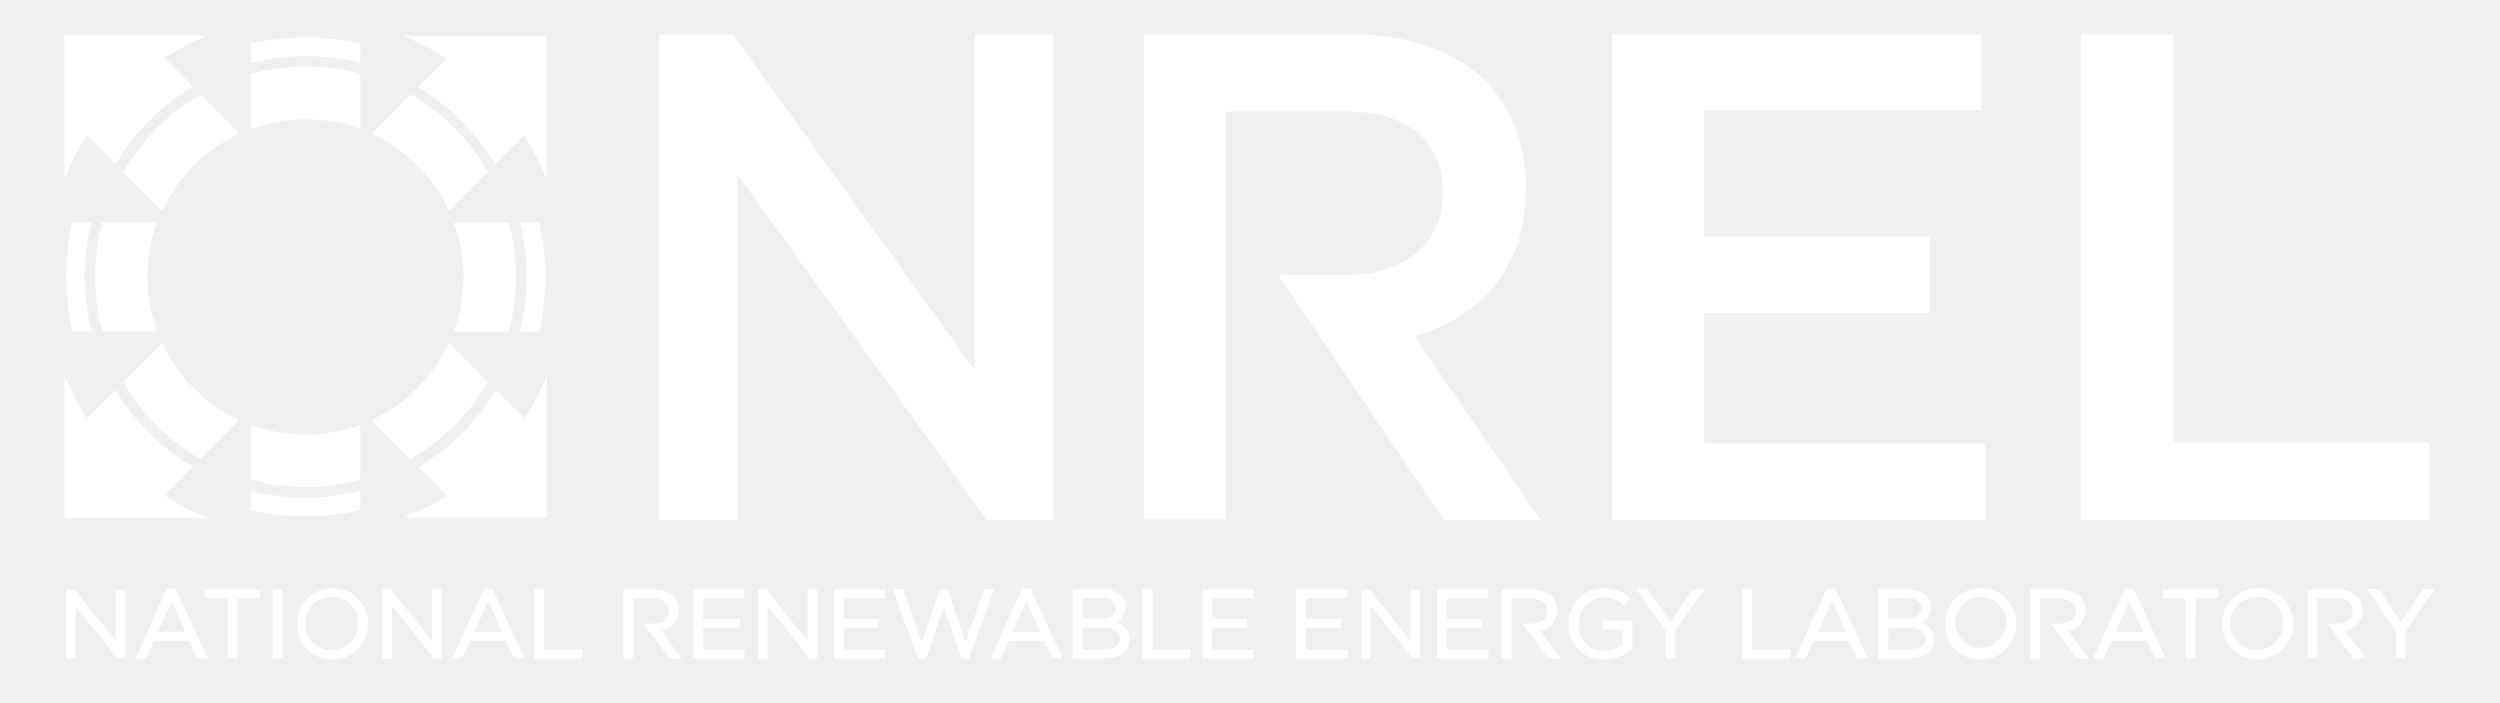
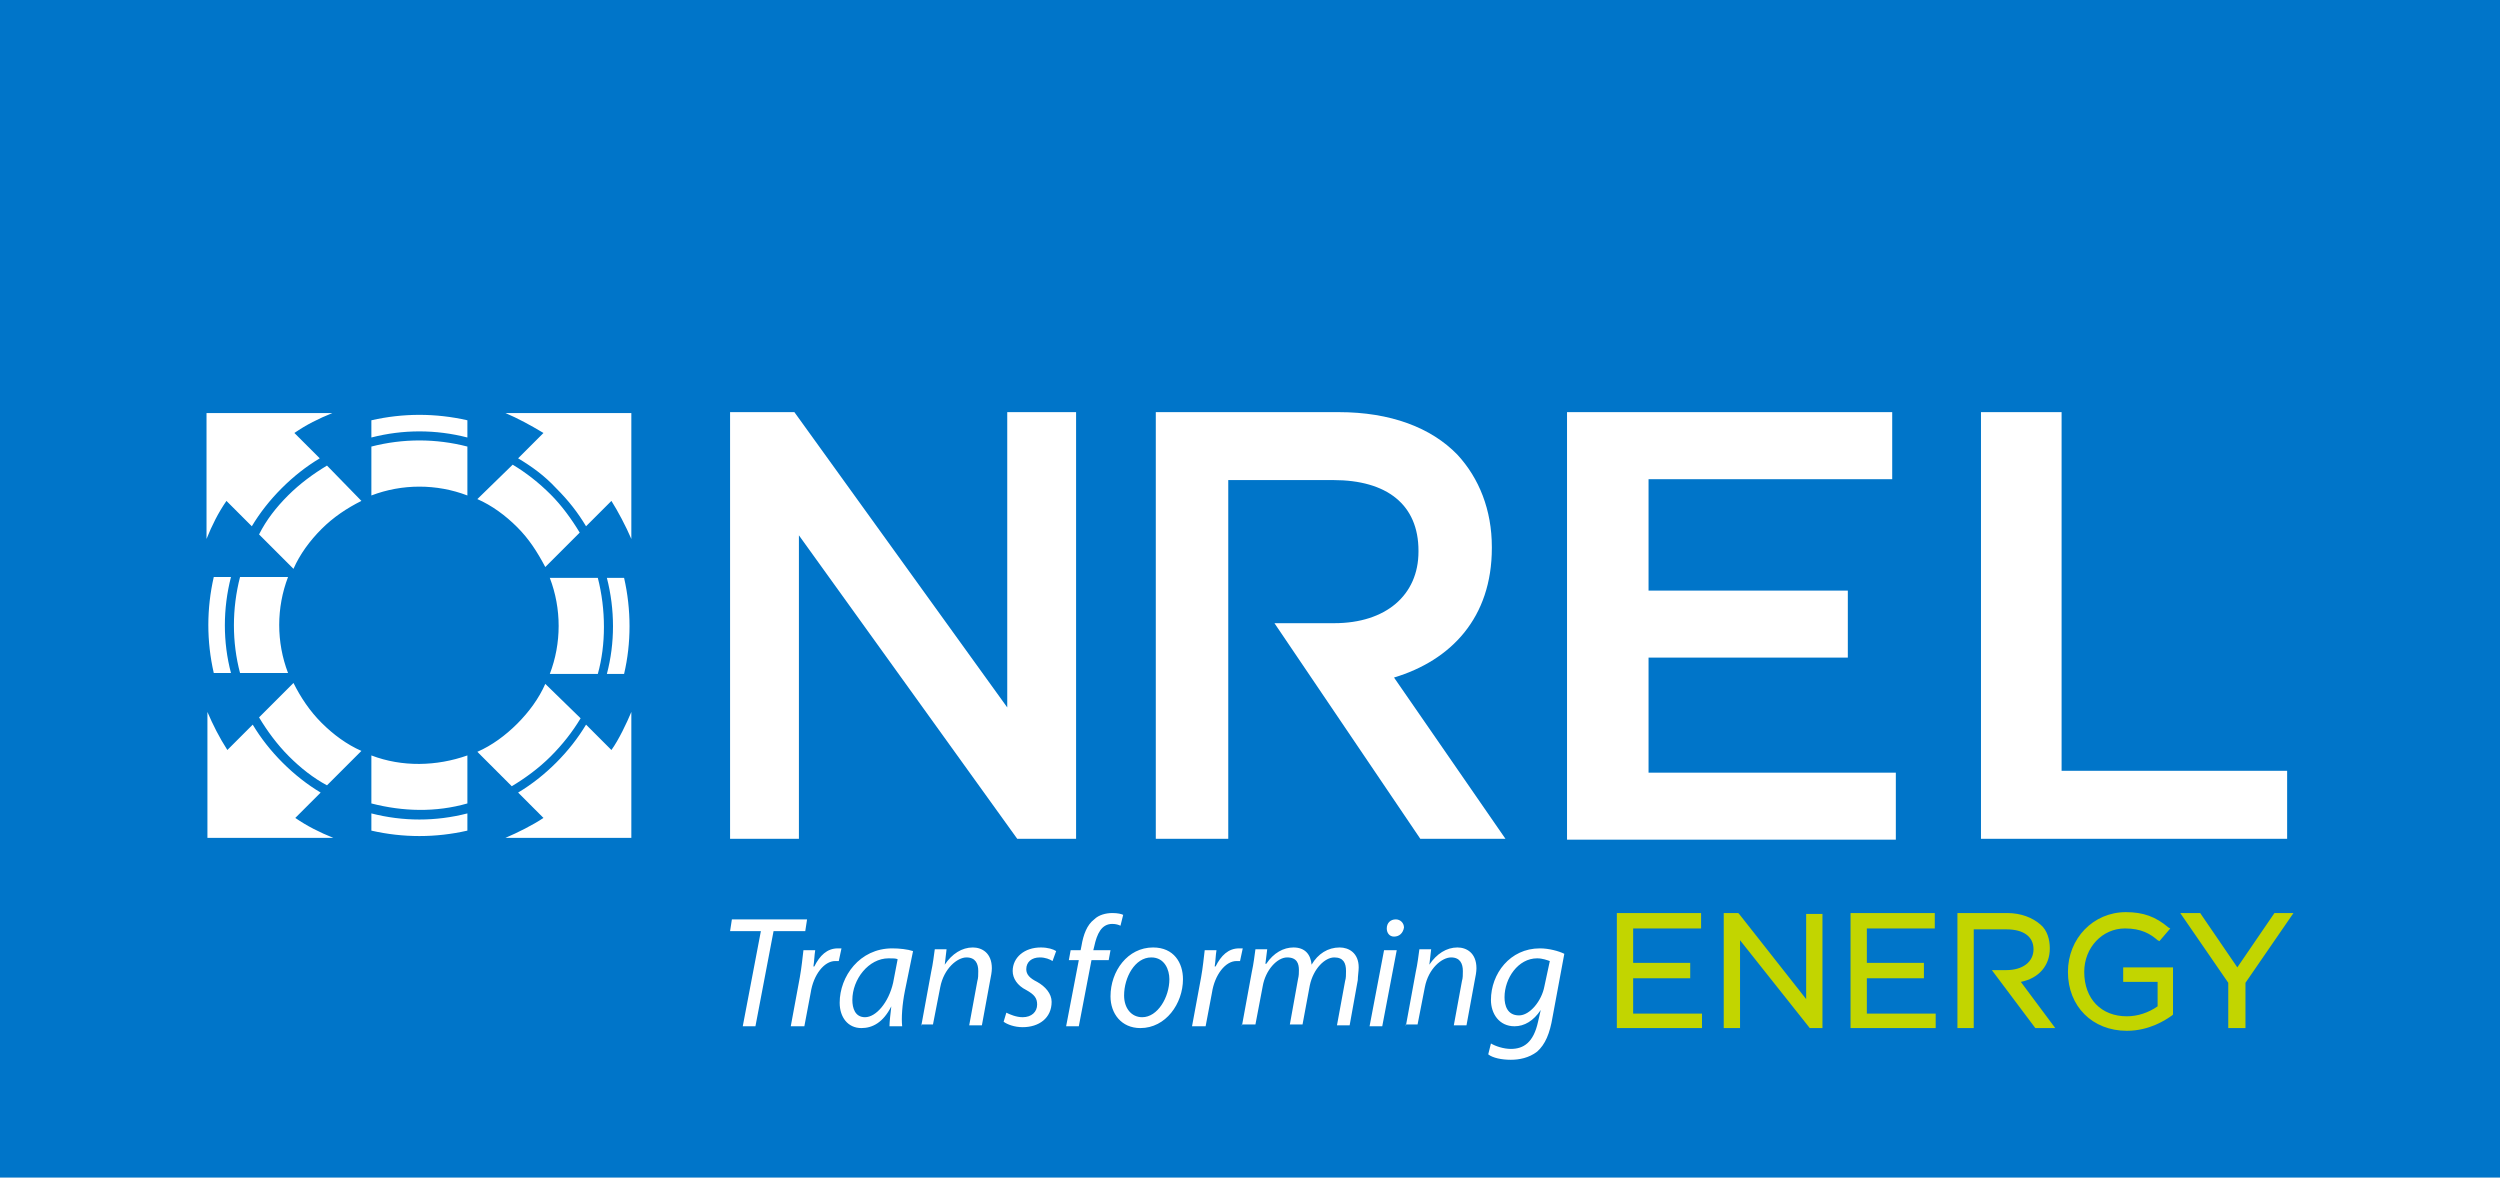
- <svg xmlns="http://www.w3.org/2000/svg" version="1.1" id="Layer_1" x="0px" y="0px" viewBox="0 0 655 184" style="enable-background:new 0 0 655 184;" xml:space="preserve">
-   <style type="text/css">
- 	.st0{fill:#FFFFFF;}
- </style>
-   <path class="st0" d="M117.1,129.8c-3.6,2.3-7.4,4.2-11.4,5.8h37.6V98.2c-1.6,4-3.5,7.8-5.9,11.4l-7.5-7.5c-2.4,4.2-5.4,8-8.8,11.4  c-3.4,3.4-7.3,6.4-11.4,8.9L117.1,129.8z" />
-   <path class="st0" d="M117.6,89.8c-4.1,8.9-11.3,16.1-20.3,20.3l10.2,10.2c4.2-2.4,8.1-5.4,11.5-8.8c3.4-3.4,6.4-7.3,8.8-11.5  L117.6,89.8z" />
-   <path class="st0" d="M141.3,86.9c2.1-9.4,2.1-19.2,0-28.6h-5.1c2.4,9.4,2.4,19.2,0,28.6L141.3,86.9z" />
-   <path class="st0" d="M133.3,86.9c2.5-9.4,2.5-19.2,0-28.6h-14.4c3.4,9.2,3.4,19.4,0,28.6H133.3z" />
-   <path class="st0" d="M137.3,35.5c2.3,3.6,4.3,7.4,5.9,11.3V9.4h-37.6c4,1.6,7.8,3.6,11.4,5.9l-7.5,7.5c8.3,5,15.3,11.9,20.2,20.2  L137.3,35.5z" />
-   <path class="st0" d="M97.4,35c4.4,2.1,8.5,4.9,11.9,8.3c3.4,3.5,6.3,7.5,8.3,11.9L127.8,45c-2.4-4.2-5.3-8.1-8.8-11.5  c-3.4-3.4-7.3-6.4-11.5-8.8L97.4,35z" />
-   <path class="st0" d="M94.4,11.4c-9.4-2.1-19.2-2.1-28.6,0v5.1c9.4-2.4,19.2-2.4,28.6,0L94.4,11.4z" />
-   <path class="st0" d="M94.4,19.3c-9.4-2.5-19.3-2.5-28.6,0v14.5c9.2-3.4,19.4-3.4,28.6,0L94.4,19.3z" />
-   <path class="st0" d="M30.3,43c4.9-8.4,11.9-15.3,20.3-20.3l-7.5-7.5c3.6-2.3,7.4-4.3,11.3-5.9H16.9v37.5c1.6-4,3.6-7.8,5.9-11.4  L30.3,43z" />
-   <path class="st0" d="M52.6,24.8c-4.2,2.4-8.1,5.3-11.5,8.8c-3.4,3.4-6.4,7.3-8.8,11.5l10.2,10.2c4.1-9,11.3-16.2,20.3-20.3  L52.6,24.8z" />
-   <path class="st0" d="M26.8,58.2c-2.5,9.4-2.5,19.2,0,28.6h14.4c-3.4-9.2-3.4-19.4,0-28.6L26.8,58.2z" />
-   <path class="st0" d="M18.9,58.2c-2.1,9.4-2.1,19.2,0,28.6H24c-2.4-9.4-2.4-19.2,0-28.6H18.9z" />
-   <path class="st0" d="M22.8,109.6c-2.3-3.6-4.3-7.4-5.9-11.4v37.5h37.5c-4-1.6-7.8-3.6-11.4-5.9l7.5-7.5  c-8.4-4.9-15.3-11.9-20.3-20.2L22.8,109.6z" />
-   <path class="st0" d="M32.3,100c4.8,8.4,11.8,15.4,20.2,20.2l10.2-10.2c-4.4-2-8.5-4.8-11.9-8.2c-3.5-3.5-6.3-7.5-8.3-12L32.3,100z" />
-   <path class="st0" d="M65.8,111.3c9.2,3.4,19.4,3.4,28.6,0v14.4c-9.4,2.6-19.2,2.6-28.6,0L65.8,111.3z" />
-   <path class="st0" d="M65.8,128.6c9.4,2.4,19.2,2.4,28.6,0v5.1c-9.4,2.1-19.2,2.1-28.6,0L65.8,128.6z" />
-   <path class="st0" d="M172.7,9H192l63.4,88V9h20.5v127.2h-17.4l-65.3-90.5v90.5h-20.5V9z" />
-   <path class="st0" d="M334.9,72h17.9c15.4,0,25.2-8.4,25.2-21.3v-0.4c0-13.6-9.4-21.1-25.4-21.1h-31.4v106.9h-21.5V9h54.6  c15.4,0,27.5,4.7,35.4,12.7c6.8,7.5,10.4,17.3,10.1,27.5v0.4c0,20.9-12.1,33.5-29.2,38.5l33.1,48.2h-25.4L334.9,72z" />
-   <path class="st0" d="M422.3,9h96.9v19.9h-72.7V62h59.2v20h-59.2v34.2h73.6v20h-97.8V9z" />
-   <path class="st0" d="M545.3,9h24.2v106.9h67.1v20.4h-91.4V9z" />
-   <path class="st0" d="M32.8,172.5h-2l-11-13.8v13.9h-2.5v-18.1h2.3L30.3,168v-13.5h2.5L32.8,172.5L32.8,172.5z" />
-   <path class="st0" d="M54.4,172.5h-2.8l-2.1-4.6h-9.2l-2.1,4.6h-2.7l8.2-18.3H46L54.4,172.5L54.4,172.5z M41.4,165.5h7.2l-3.6-8  L41.4,165.5L41.4,165.5z" />
-   <path class="st0" d="M62.2,172.5h-2.6v-15.7h-5.9v-2.4h14.5v2.4h-6V172.5z" />
-   <path class="st0" d="M74.1,172.5h-2.6v-18.1H74L74.1,172.5L74.1,172.5z" />
-   <path class="st0" d="M87.1,172.8c-5,0.1-9.2-3.9-9.3-8.9c0-0.1,0-0.3,0-0.4c-0.1-5.1,4-9.3,9.1-9.4c0.1,0,0.2,0,0.2,0  c5-0.1,9.2,3.9,9.3,8.9c0,0.1,0,0.3,0,0.4c0.1,5.1-4,9.3-9.1,9.4C87.3,172.8,87.2,172.8,87.1,172.8z M87.1,156.4  c-3.8-0.1-7.1,2.8-7.2,6.7c-0.1,3.8,2.8,7.1,6.7,7.2c3.8,0.1,7.1-2.8,7.2-6.7c0-0.1,0-0.1,0-0.2c0.2-3.6-2.5-6.8-6.1-7  C87.5,156.4,87.3,156.4,87.1,156.4z" />
-   <path class="st0" d="M115.7,172.5h-2l-11-13.8v13.9h-2.5v-18.1h2.3l10.7,13.5v-13.5h2.5L115.7,172.5L115.7,172.5z" />
-   <path class="st0" d="M137.4,172.5h-2.8l-2.1-4.6h-9.3l-2.1,4.6h-2.6l8.3-18.3h2.2L137.4,172.5L137.4,172.5z M124.3,165.5h7.2l-3.6-8  L124.3,165.5L124.3,165.5z" />
-   <path class="st0" d="M152.6,172.5h-12.6v-18.1h2.6v15.7h10L152.6,172.5L152.6,172.5z" />
-   <path class="st0" d="M165.9,172.5h-2.6v-18.1h7.9c1.9-0.1,3.8,0.6,5.2,1.8c1,1,1.5,2.3,1.4,3.7c0,2.7-1.9,5-4.6,5.4l5.5,7.3h-3.2  l-6.9-9.2h2.3c2.6,0,4.3-1.3,4.3-3.3c0-2-1.5-3.3-4.2-3.3H166L165.9,172.5z" />
-   <path class="st0" d="M396,172.5h-2.6v-18.1h7.9c1.9-0.1,3.8,0.6,5.2,1.8c1,1,1.5,2.3,1.5,3.7c0,2.7-1.9,5-4.6,5.4l5.5,7.3h-3.2  l-6.9-9.2h2.3c2.6,0,4.3-1.3,4.3-3.3c0-2-1.5-3.3-4.2-3.3h-5.2L396,172.5z" />
-   <path class="st0" d="M534.5,172.5h-2.6v-18.1h7.9c1.9-0.1,3.8,0.6,5.2,1.8c1,1,1.5,2.3,1.4,3.7c0,2.7-1.9,5-4.6,5.4l5.5,7.3h-3.2  l-6.9-9.2h2.3c2.6,0,4.3-1.3,4.3-3.3c0-2-1.5-3.3-4.2-3.3h-5.2L534.5,172.5z" />
-   <path class="st0" d="M607.1,172.5h-2.6v-18.1h7.9c1.9-0.1,3.8,0.6,5.2,1.8c1,1,1.5,2.3,1.4,3.7c0,2.7-1.9,5-4.6,5.4l5.5,7.3h-3.2  l-6.9-9.2h2.3c2.6,0,4.3-1.3,4.3-3.3c0-2-1.5-3.3-4.2-3.3h-5.2L607.1,172.5z" />
-   <path class="st0" d="M195.1,172.5h-13.5v-18.1H195v2.4h-10.8v5.4h9.7v2.4h-9.7v5.6h10.9V172.5L195.1,172.5z" />
-   <path class="st0" d="M214.1,172.5h-2l-11-13.8v13.9h-2.5v-18.1h2.3l10.7,13.5v-13.5h2.5L214.1,172.5L214.1,172.5z" />
-   <path class="st0" d="M232,172.5h-13.5v-18.1h13.4v2.4h-10.8v5.4h9.1v2.4h-9.1v5.6H232L232,172.5L232,172.5z" />
-   <path class="st0" d="M254,172.6h-2.1l-4.6-13.6l-4.7,13.6h-2.1l-6.6-18.3h2.8l4.8,14l4.7-14h2.1l4.7,14l4.8-14h2.7l-6.6,18.3H254z" />
-   <path class="st0" d="M278.4,172.5h-2.7l-2.1-4.6h-9.3l-2.1,4.6h-2.7l8.3-18.3h2.2L278.4,172.5L278.4,172.5z M265.3,165.5h7.2l-3.6-8  L265.3,165.5z" />
-   <path class="st0" d="M289.3,172.5h-8.2v-18.1h7.8c1.8-0.1,3.5,0.5,4.8,1.6c0.8,0.8,1.2,1.9,1.2,3c0.1,1.7-0.8,3.3-2.3,4.1  c1.9,0.5,3.3,2.3,3.3,4.3C295.9,170.6,293.4,172.5,289.3,172.5L289.3,172.5z M283.7,170.1h5.7c2.5,0,4-1.1,4-2.8  c0-2.4-2.8-2.8-4.4-2.8h-5.3L283.7,170.1L283.7,170.1z M283.7,162.1h4.9c2.4,0,3.8-1.1,3.8-2.8c0-1.8-1.3-2.6-3.6-2.6h-5.1  L283.7,162.1L283.7,162.1z" />
-   <path class="st0" d="M311.9,172.5h-12.6v-18.1h2.7v15.7h9.9V172.5L311.9,172.5z" />
-   <path class="st0" d="M328.6,172.5h-13.5v-18.1h13.4v2.4h-10.8v5.4h9v2.4h-9.1v5.6h10.9L328.6,172.5L328.6,172.5z" />
-   <path class="st0" d="M353.1,172.5h-13.5v-18.1H353v2.4h-10.8v5.4h9.1v2.4h-9.1v5.6h10.9L353.1,172.5L353.1,172.5z" />
-   <path class="st0" d="M372.1,172.5h-2l-11-13.8v13.9h-2.5v-18.1h2.3l0.1,0.1l10.6,13.4v-13.5h2.5L372.1,172.5L372.1,172.5z" />
-   <path class="st0" d="M390,172.5h-13.5v-18.1h13.4v2.4h-10.8v5.4h9.1v2.4h-9.1v5.6H390L390,172.5L390,172.5z" />
-   <path class="st0" d="M420.3,172.8c-4.9,0.2-9.1-3.6-9.3-8.5c0-0.3,0-0.6,0-0.8c-0.1-5.1,3.9-9.3,8.9-9.4c0.1,0,0.2,0,0.2,0  c2.5-0.1,4.9,0.8,6.8,2.4l0.2,0.2l-1.6,2l-0.2-0.2c-1.4-1.3-3.3-2-5.2-1.9c-3.6,0.1-6.5,3.1-6.4,6.7c0,0.1,0,0.1,0,0.2  c-0.3,3.6,2.5,6.8,6.1,7c0.2,0,0.4,0,0.6,0c1.7,0,3.4-0.6,4.8-1.6v-3.9h-5.4v-2.4h7.9v7.4l-0.1,0.1  C425.6,171.7,423,172.7,420.3,172.8L420.3,172.8z" />
-   <path class="st0" d="M439,172.5h-2.6v-7.2l-7.7-10.9h3.1l5.8,8.6l5.9-8.6h3l-7.6,10.9V172.5L439,172.5z" />
-   <path class="st0" d="M469.1,172.5h-12.6v-18.1h2.6v15.7h10V172.5L469.1,172.5z" />
-   <path class="st0" d="M489.4,172.5h-2.8l-2-4.6h-9.3l-2.3,4.6h-2.7l8.3-18.3h2.3L489.4,172.5L489.4,172.5z M476.4,165.5h7.2l-3.6-8  L476.4,165.5z" />
-   <path class="st0" d="M500.3,172.5h-8.2v-18.1h7.8c1.8-0.1,3.5,0.5,4.8,1.6c0.8,0.8,1.2,1.9,1.2,3c0.1,1.7-0.9,3.3-2.4,4.1  c1.9,0.5,3.3,2.3,3.3,4.3c0,3.2-2.6,5.1-6.7,5.1L500.3,172.5z M494.7,170.1h5.7c2.5,0,4.1-1.1,4.1-2.8c0-2.4-2.8-2.8-4.4-2.8h-5.3  L494.7,170.1L494.7,170.1z M494.7,162.1h4.9c2.4,0,3.8-1.1,3.8-2.8c0-1.8-1.4-2.6-3.6-2.6h-5.1L494.7,162.1L494.7,162.1z" />
-   <path class="st0" d="M518.9,172.8c-5,0.1-9.2-3.9-9.3-8.9c0-0.1,0-0.3,0-0.4c-0.1-5.1,4-9.3,9.1-9.4c0.1,0,0.2,0,0.2,0  c5-0.1,9.2,3.9,9.3,8.9c0,0.1,0,0.3,0,0.4c0.1,5.1-4,9.3-9.1,9.4C519,172.8,519,172.8,518.9,172.8z M518.9,156.4  c-3.6,0-6.6,2.9-6.6,6.6c0,0.1,0,0.2,0,0.3c0.1,3.7,3.2,6.5,6.9,6.4c3.7-0.1,6.5-3.2,6.4-6.9C525.5,159.2,522.5,156.4,518.9,156.4z" />
-   <path class="st0" d="M567.4,172.5h-2.8l-2.1-4.6h-9.3l-2.1,4.6h-2.7l8.3-18.3h2.3L567.4,172.5L567.4,172.5z M554.3,165.5h7.2l-3.6-8  L554.3,165.5L554.3,165.5z" />
-   <path class="st0" d="M575.2,172.5h-2.6v-15.7h-5.9v-2.4h14.5v2.4h-5.9L575.2,172.5L575.2,172.5z" />
-   <path class="st0" d="M591.5,172.8c-5,0.1-9.2-3.9-9.3-8.9c0-0.1,0-0.3,0-0.4c-0.1-5.1,4-9.3,9.1-9.4c0.1,0,0.2,0,0.2,0  c5-0.1,9.2,3.9,9.3,8.9c0,0.1,0,0.3,0,0.4c0.1,5.1-4,9.3-9.1,9.4C591.7,172.8,591.6,172.8,591.5,172.8z M591.5,156.4  c-3.8-0.1-7.1,2.8-7.2,6.7c-0.1,3.8,2.8,7.1,6.7,7.2c3.8,0.1,7.1-2.8,7.2-6.7c0-0.1,0-0.1,0-0.2c0.2-3.6-2.5-6.8-6.1-7  C591.9,156.4,591.7,156.4,591.5,156.4z" />
-   <path class="st0" d="M630.3,172.5h-2.6v-7.2l-7.6-11h3.1l5.8,8.6l5.9-8.6h3l-7.6,11V172.5L630.3,172.5z" />
+ <svg xmlns="http://www.w3.org/2000/svg" viewBox="0 0 276 130">
+   <style>.st1{fill-rule:evenodd;clip-rule:evenodd}.st1,.st2{fill:#fff}.st3{fill:#c2d500}</style>
+   <path fill="#0075c9" d="M0 0h276v130H0z" id="background" />
+   <g id="Layer_1">
+     <path class="st1" d="M60 90.3c-1.2.8-2.8 1.6-4.2 2.2h13.9V78.6c-.5 1.2-1.4 3.1-2.2 4.2L64.7 80c-.9 1.5-2 2.9-3.3 4.2-1.3 1.3-2.7 2.4-4.2 3.3l2.8 2.8zM60.2 75.5c-.7 1.6-1.8 3.1-3.1 4.4-1.3 1.3-2.8 2.4-4.4 3.1l3.8 3.8c1.5-.9 3-2 4.3-3.3 1.3-1.3 2.4-2.7 3.3-4.2l-3.9-3.8zM68.9 74.4c.8-3.4.8-7.1 0-10.6H67c.9 3.5.9 7.2 0 10.6h1.9zM66 74.4c.9-3.2.9-7.1 0-10.6h-5.3c1.3 3.4 1.3 7.2 0 10.6H66zM67.5 55.3c.7 1.1 1.6 2.8 2.2 4.2V45.6H55.8c1.4.6 2.7 1.3 4.2 2.2l-2.8 2.8c1.5.9 2.9 1.9 4.2 3.3 1.4 1.4 2.4 2.7 3.3 4.2l2.8-2.8zM52.7 55.1c1.6.7 3.1 1.8 4.4 3.1 1.3 1.3 2.2 2.7 3.1 4.4l3.8-3.8c-.9-1.5-2-3-3.2-4.2-1.3-1.3-2.7-2.4-4.2-3.3l-3.9 3.8zM51.6 46.4c-3.5-.8-7.1-.8-10.6 0v1.9c3.5-.9 7.1-.9 10.6 0v-1.9zM51.6 49.3c-3.5-.9-7.1-.9-10.6 0v5.4c3.4-1.3 7.2-1.3 10.6 0v-5.4zM27.8 58.1c.9-1.5 2-2.9 3.3-4.2 1.3-1.3 2.7-2.4 4.2-3.3l-2.8-2.8c1.3-.9 2.7-1.6 4.2-2.2H22.8v13.9c.6-1.5 1.3-2.9 2.2-4.2l2.8 2.8zM36.1 51.4c-1.5.9-3 2-4.3 3.3-1.3 1.3-2.4 2.7-3.2 4.3l3.8 3.8c.7-1.6 1.8-3.1 3.1-4.4 1.3-1.3 2.8-2.3 4.4-3.1l-3.8-3.9zM26.5 63.7c-.9 3.5-.9 7.2 0 10.6h5.3c-1.3-3.4-1.3-7.2 0-10.6h-5.3zM23.6 63.7c-.8 3.5-.8 7.1 0 10.6h1.9c-.9-3.4-.9-7.1 0-10.6h-1.9zM25.1 82.8c-.9-1.4-1.6-2.8-2.2-4.2v13.9h13.9c-1.5-.6-2.9-1.3-4.2-2.2l2.8-2.8c-1.5-.9-2.9-2-4.2-3.3-1.3-1.3-2.4-2.7-3.3-4.2l-2.8 2.8zM28.6 79.2c.9 1.5 2 3 3.3 4.3 1.3 1.3 2.7 2.4 4.2 3.2l3.8-3.8c-1.6-.7-3.1-1.8-4.4-3.1-1.3-1.3-2.3-2.8-3.1-4.4l-3.8 3.8zM41 83.4c3.4 1.3 7.2 1.2 10.6 0v5.3c-3.5 1-7.1.9-10.6 0v-5.3zM41 89.8c3.5.9 7.1.9 10.6 0v1.9c-3.5.8-7.1.8-10.6 0v-1.9z" />
+     <path class="st2" d="M80.6 45.5h7.1l23.5 32.6V45.5h7.6v47.1h-6.5L88.2 59.1v33.5h-7.6V45.5zM140.7 68.8h6.6c5.7 0 9.3-3.1 9.3-7.9v-.1c0-5.1-3.5-7.8-9.4-7.8h-11.6v39.6h-8V45.5h20.2c5.7 0 10.2 1.7 13.1 4.7 2.4 2.6 3.8 6.1 3.8 10.2v.1c0 7.7-4.5 12.4-10.8 14.3l12.3 17.8h-9.4l-16.1-23.8zM173 45.5h35.9v7.4H182v12.3h22v7.4h-22v12.7h27.3v7.4H173V45.5zM218.6 45.5h9v39.6h24.9v7.5h-33.8V45.5z" />
+     <g>
+       <path class="st3" d="M217.9 113.5h-1.8v-12.7h5.5c1.5 0 2.8.5 3.7 1.3.7.6 1 1.6 1 2.6 0 1.9-1.2 3.3-3.2 3.7l3.8 5.1h-2.2l-4.8-6.4h1.6c1.8 0 3-.9 3-2.3s-1.1-2.2-3-2.2h-3.6v10.9zM187.9 113.5h-9.4v-12.7h9.3v1.7h-7.5v3.8h6.3v1.7h-6.3v3.9h7.6v1.6zM201.2 113.5h-1.4l-7.7-9.7v9.7h-1.8v-12.7h1.6l.1.1 7.4 9.4v-9.4h1.8v12.6zM213.7 113.5h-9.4v-12.7h9.3v1.7h-7.5v3.8h6.3v1.7h-6.3v3.9h7.6v1.6zM234.8 113.8c-3.8 0-6.5-2.7-6.5-6.5 0-3.7 2.8-6.6 6.4-6.6 1.9 0 3.3.5 4.7 1.7l.2.1-1.2 1.4-.2-.1c-.8-.7-1.8-1.3-3.6-1.3-2.5 0-4.5 2.1-4.5 4.8 0 3 1.9 4.9 4.7 4.9 1.2 0 2.4-.4 3.4-1.1v-2.7h-3.8v-1.6h5.5v5.2l-.1.1c-.7.5-2.5 1.7-5 1.7zM247.8 113.5H246v-5l-5.3-7.7h2.2l4.1 6 4.1-6h2.1l-5.3 7.7v5h-.1z" />
+     </g>
+     <g>
+       <path class="st2" d="M84 102.8h-3.4l.2-1.3h8.3l-.2 1.3h-3.5l-2 10.5H82l2-10.5zM87.3 113.3l1-5.4c.2-1.1.3-2.2.4-3H90c-.1.6-.1 1.2-.2 1.8h.1c.6-1.2 1.4-2 2.6-2h.4l-.3 1.4h-.4c-1.2 0-2.4 1.5-2.7 3.5l-.7 3.7h-1.5zM98.2 113.3c0-.5.1-1.3.2-2.2-.9 1.8-2.1 2.4-3.3 2.4-1.5 0-2.4-1.2-2.4-2.8 0-2.9 2.2-6 5.8-6 .8 0 1.7.1 2.3.3l-.9 4.4c-.3 1.5-.4 3-.3 3.9h-1.4zm.9-7.4c-.2-.1-.5-.1-1-.1-2.2 0-4 2.3-4 4.6 0 .9.3 1.9 1.4 1.9 1.2 0 2.6-1.6 3.1-3.8l.5-2.6zM101.7 113.3l1.1-6c.2-.9.3-1.8.4-2.5h1.3l-.2 1.7c.8-1.2 1.9-1.9 3.1-1.9 1 0 2.1.6 2.1 2.3 0 .4-.1.9-.2 1.4l-.9 4.9H107l.9-4.9c.1-.3.1-.7.1-1.1 0-.8-.3-1.5-1.3-1.5s-2.5 1.2-2.9 3.3l-.8 4.1h-1.3zM111.1 111.8c.4.2 1.1.5 1.8.5 1 0 1.6-.6 1.6-1.4 0-.7-.3-1.1-1.2-1.6-1-.5-1.5-1.3-1.5-2.1 0-1.5 1.3-2.6 3.1-2.6.8 0 1.4.2 1.7.4l-.4 1.1c-.3-.2-.8-.4-1.4-.4-.9 0-1.5.5-1.5 1.3 0 .6.4 1 1.2 1.4.9.5 1.6 1.3 1.6 2.2 0 1.8-1.4 2.8-3.2 2.8-.9 0-1.7-.3-2.1-.6l.3-1zM117.7 113.3l1.4-7.3H118l.2-1.1h1.1l.1-.5c.2-1.2.6-2.3 1.4-2.9.5-.5 1.3-.7 2-.7.6 0 1 .1 1.2.2l-.3 1.2c-.2-.1-.5-.2-.9-.2-1.2 0-1.7 1.1-2 2.5l-.1.4h1.9l-.2 1.1h-1.9l-1.4 7.3h-1.4zM125.9 113.5c-2.1 0-3.3-1.6-3.3-3.5 0-2.8 1.9-5.4 4.7-5.4 2.3 0 3.3 1.7 3.3 3.5 0 2.7-1.9 5.4-4.7 5.4zm.2-1.2c1.7 0 3-2.2 3-4.2 0-1-.5-2.4-2-2.4-1.8 0-3 2.2-3 4.2 0 1.4.8 2.4 2 2.4zM131.6 113.3l1-5.4c.2-1.1.3-2.2.4-3h1.3c-.1.6-.1 1.2-.2 1.8h.1c.6-1.2 1.4-2 2.6-2h.4l-.3 1.4h-.4c-1.2 0-2.4 1.5-2.7 3.5l-.7 3.7h-1.5zM137.1 113.3l1.1-6c.2-.9.3-1.8.4-2.5h1.3l-.2 1.6h.1c.8-1.2 1.9-1.8 3-1.8 1.3 0 1.9.8 2 1.9.7-1.2 1.8-1.9 3.1-1.9 1 0 2.1.6 2.1 2.2 0 .4-.1 1-.1 1.4l-.9 5h-1.4l.9-4.9c.1-.3.1-.7.1-1.1 0-.9-.3-1.5-1.3-1.5s-2.3 1.2-2.7 3.1l-.8 4.3h-1.4l.9-5c.1-.4.1-.7.1-1 0-.7-.2-1.4-1.3-1.4s-2.4 1.4-2.7 3.2l-.8 4.2h-1.5zM151.2 113.3l1.6-8.4h1.4l-1.6 8.4h-1.4zm2.7-9.9c-.5 0-.8-.4-.8-.9 0-.6.4-1 1-1 .5 0 .9.4.9.9-.1.6-.5 1-1.1 1zM155.2 113.3l1.1-6c.2-.9.3-1.8.4-2.5h1.3l-.2 1.7c.8-1.2 1.9-1.9 3.1-1.9 1 0 2.1.6 2.1 2.3 0 .4-.1.9-.2 1.4l-.9 4.9h-1.4l.9-4.9c.1-.3.1-.7.1-1.1 0-.8-.3-1.5-1.3-1.5s-2.5 1.2-2.9 3.3l-.8 4.1h-1.3zM164.6 115.2c.5.3 1.4.6 2.2.6 1.4 0 2.5-.7 3-3l.3-1.3c-.8 1.2-1.8 1.8-2.9 1.8-1.7 0-2.6-1.4-2.6-2.9 0-2.9 2.1-5.7 5.4-5.7 1 0 2.1.3 2.7.6l-1.3 7c-.3 1.8-.8 3-1.7 3.8-.9.7-2 .9-2.9.9-1 0-2-.2-2.5-.6l.3-1.2zm6.5-9.1c-.3-.1-.8-.3-1.4-.3-2.1 0-3.6 2.2-3.6 4.3 0 .9.3 2 1.6 2 1.2 0 2.5-1.6 2.8-3.2l.6-2.8z" />
+     </g>
+   </g>
</svg>
